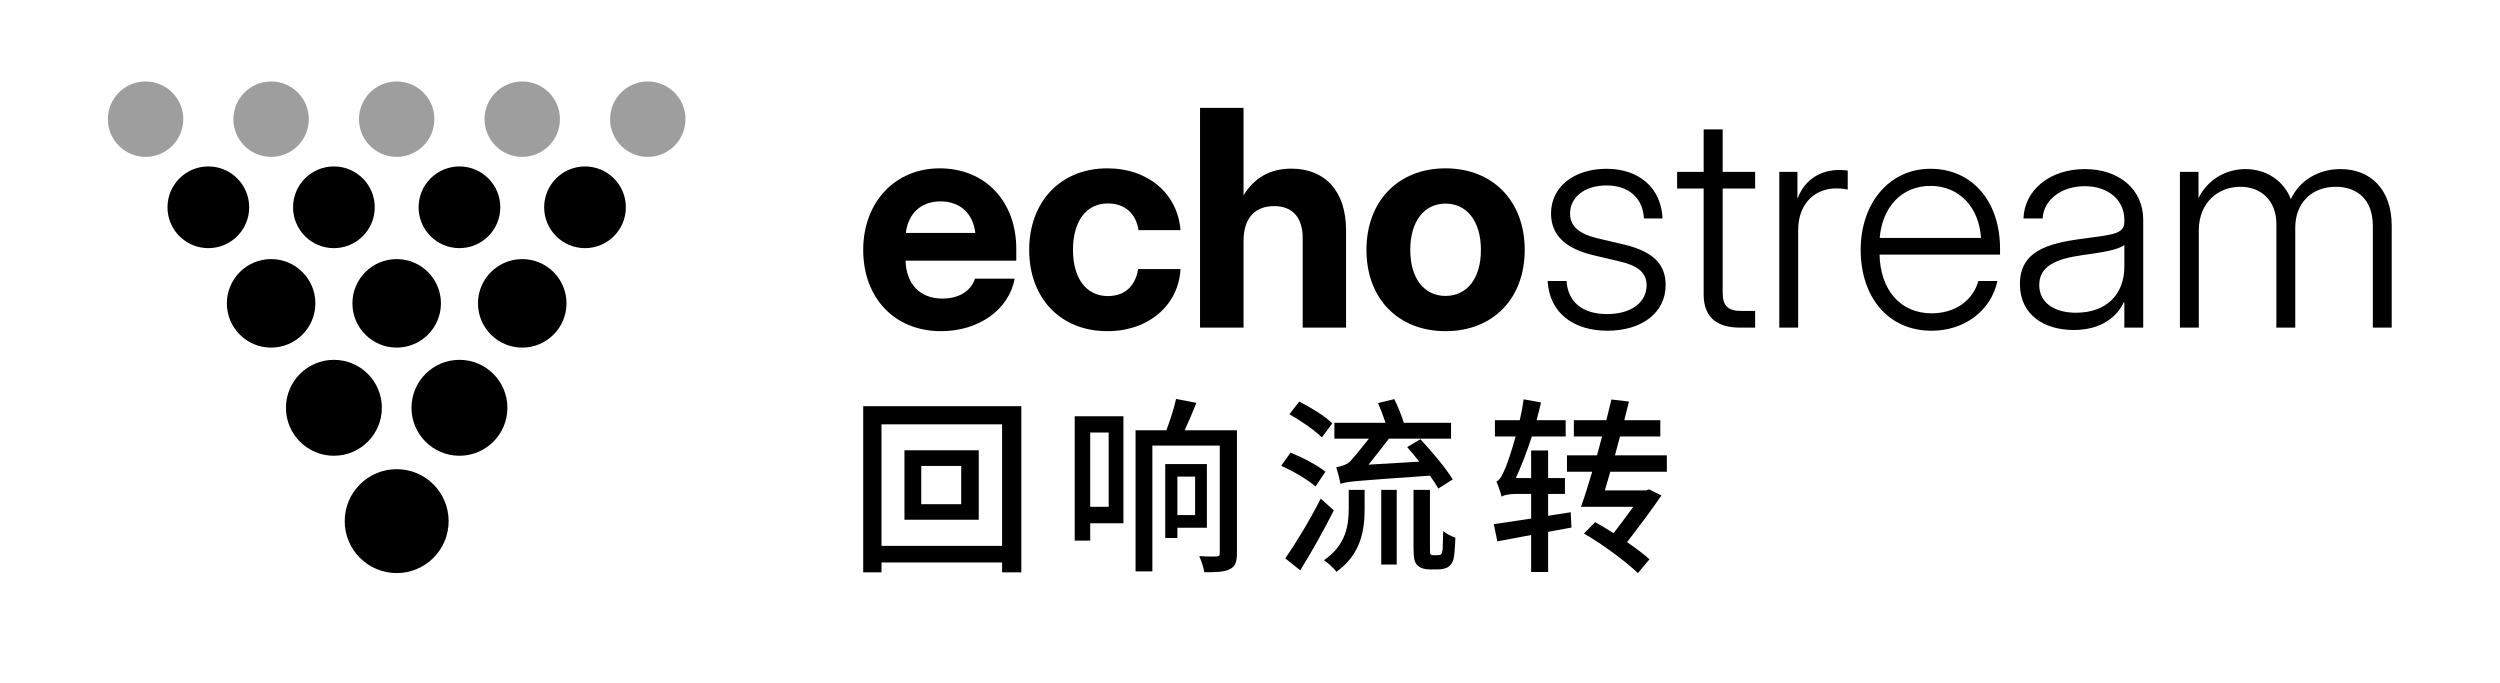
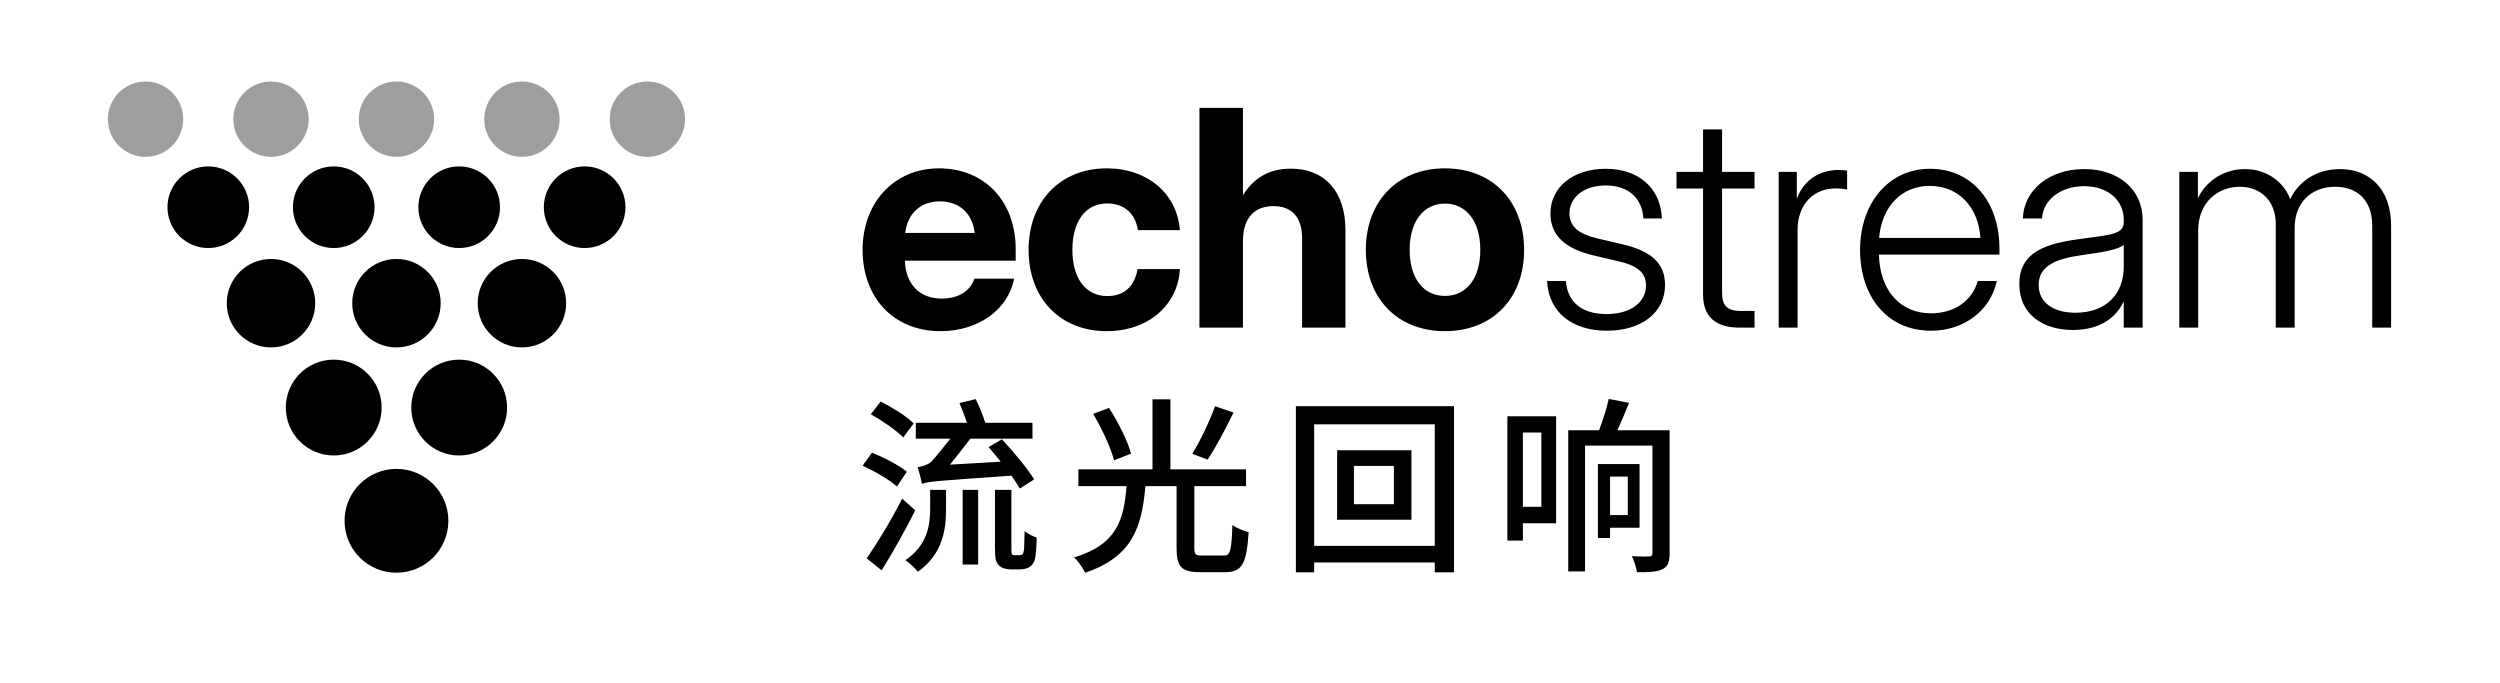
<svg xmlns="http://www.w3.org/2000/svg" width="927" height="253" viewBox="0 0 927 253">
  <defs />
-   <g transform="translate(10.01 -19.30) scale(0.53546)">
+   <g transform="translate(10.04 -19.25) scale(0.53503)">
    <circle cx="82.11" cy="118.57" r="26.11" fill="#000000" fill-opacity="0.382" />
    <circle cx="169.05" cy="118.57" r="26.11" fill="#000000" fill-opacity="0.382" />
    <circle cx="256.00" cy="118.57" r="26.11" fill="#000000" fill-opacity="0.382" />
    <circle cx="342.95" cy="118.57" r="26.11" fill="#000000" fill-opacity="0.382" />
    <circle cx="429.89" cy="118.57" r="26.11" fill="#000000" fill-opacity="0.382" />
    <circle cx="125.58" cy="179.59" r="28.29" fill="#000000" />
    <circle cx="212.53" cy="179.59" r="28.29" fill="#000000" />
    <circle cx="299.47" cy="179.59" r="28.29" fill="#000000" />
    <circle cx="386.42" cy="179.59" r="28.29" fill="#000000" />
    <circle cx="169.05" cy="246.11" r="30.65" fill="#000000" />
    <circle cx="256.00" cy="246.11" r="30.65" fill="#000000" />
    <circle cx="342.95" cy="246.11" r="30.65" fill="#000000" />
    <circle cx="212.53" cy="318.44" r="33.21" fill="#000000" />
    <circle cx="299.47" cy="318.44" r="33.21" fill="#000000" />
    <circle cx="256.00" cy="396.92" r="35.98" fill="#000000" />
  </g>
-   <path d="M348.95 122.797C362.95 122.797 374.107 114.812 376.239 103.328H361.528C360.052 107.812 355.732 110.711 349.443 110.711C340.966 110.711 336.044 105.188 335.771 96.656H376.841V92.336C376.841 74.727 365.411 62.422 348.403 62.422C331.833 62.422 320.075 75.055 320.075 92.664C320.075 110.219 331.45 122.797 348.95 122.797ZM335.88 86.375C336.755 79.156 341.513 74.672 348.732 74.672C356.005 74.672 360.818 79.156 361.638 86.375ZM410.606 122.797C425.974 122.797 437.02 113.117 437.731 99.773H422.036C420.997 105.844 417.333 109.781 410.825 109.781C402.731 109.781 397.864 103.164 397.864 92.664C397.864 82.109 402.677 75.438 410.825 75.438C417.278 75.438 421.325 79.43 422.145 85.336H437.731C436.692 71.883 425.809 62.422 410.606 62.422C393.27 62.422 381.622 74.781 381.622 92.664C381.622 110.547 393.216 122.797 410.606 122.797ZM461.106 89.383C461.106 80.414 465.755 76.422 472.426 76.422C479.153 76.422 483.036 80.523 483.036 88.289V121.484H499.114V85.336C499.114 70.734 491.184 62.531 478.88 62.531C470.731 62.531 464.989 66.086 461.106 72.43V40.0H444.973V121.484H461.106ZM535.996 122.797C553.551 122.797 565.364 110.766 565.364 92.664C565.364 74.562 553.551 62.422 535.996 62.422C518.496 62.422 506.684 74.562 506.684 92.664C506.684 110.766 518.496 122.797 535.996 122.797ZM535.996 109.727C528.176 109.727 522.926 103.383 522.926 92.664C522.926 81.891 528.231 75.492 535.996 75.492C543.817 75.492 549.121 81.891 549.121 92.664C549.121 103.383 543.871 109.727 535.996 109.727Z" fill="#000000" />
-   <path d="M596.07 122.633C608.593 122.633 617.616 116.125 617.616 105.68C617.616 97.586 612.531 93.156 602.085 90.641L592.515 88.398C585.952 86.867 582.179 84.188 582.179 79.156C582.179 73.195 587.484 68.766 595.687 68.766C604.054 68.766 609.195 73.523 609.577 81.016H616.468C615.976 69.531 607.609 62.586 595.687 62.586C583.491 62.586 575.124 69.422 575.124 79.156C575.124 87.305 580.593 92.227 591.038 94.688L600.554 96.93C606.734 98.352 610.562 100.758 610.562 105.789C610.562 112.078 604.929 116.453 595.906 116.453C586.718 116.453 581.413 111.969 580.866 104.203H573.866C574.523 116.18 583.601 122.633 596.07 122.633ZM650.801 63.734H638.77V47.984H631.715V63.734H621.872V69.914H631.715V109.18C631.715 117.328 636.254 121.484 645.223 121.484H650.801V115.305H645.77C640.684 115.305 638.77 113.391 638.77 108.523V69.914H650.801ZM659.76 121.484H666.76V85.391C666.76 75.328 673.049 69.859 680.924 69.859C682.947 69.859 684.478 70.133 685.135 70.297V63.242C684.424 63.188 683.439 63.023 682.072 63.023C674.47 63.023 669.002 67.125 666.65 73.359H666.486V63.734H659.76ZM716.241 122.633C728.382 122.633 738.28 115.25 740.632 104.203H733.577C731.554 111.422 724.991 116.18 716.241 116.18C704.483 116.18 697.21 107.266 696.937 94.414H741.616V92.227C741.616 74.891 731.499 62.586 715.804 62.586C700.655 62.586 689.937 75.219 689.937 92.664C689.937 110.0 699.999 122.633 716.241 122.633ZM696.991 88.234C697.976 76.586 705.304 68.93 715.804 68.93C726.358 68.93 733.796 76.641 734.562 88.234ZM768.895 122.359C779.285 122.359 785.028 117.383 787.543 112.023H787.707V121.484H794.707V81.453C794.707 70.352 785.903 62.695 773.051 62.695C759.981 62.695 750.629 70.57 750.301 81.016H757.41C757.739 74.234 764.192 69.039 773.051 69.039C781.856 69.039 787.707 74.289 787.707 81.453V82.328C787.707 86.867 783.059 87.031 772.285 88.508C758.723 90.258 748.989 93.375 748.989 105.352C748.989 116.672 757.903 122.359 768.895 122.359ZM769.77 115.961C761.785 115.961 756.153 112.297 756.153 105.68C756.153 98.734 762.278 96.0 771.957 94.633C779.559 93.594 785.684 92.609 787.707 90.805V98.898C787.707 108.906 781.309 115.961 769.77 115.961ZM808.314 121.484H815.314V85.445C815.314 75.219 822.423 69.258 830.681 69.258C838.556 69.258 844.08 74.508 844.08 83.039V121.484H851.08V84.461C851.08 75.273 857.15 69.258 866.119 69.258C873.83 69.258 879.845 73.797 879.845 83.695V121.484H886.845V83.695C886.845 69.914 878.697 62.695 867.869 62.695C859.173 62.695 852.447 67.344 849.439 73.852C847.033 67.398 840.689 62.695 832.65 62.695C825.541 62.695 818.65 66.414 815.205 73.469V63.734H808.314Z" fill="#000000" />
-   <path d="M341.603 172.774H356.416V186.964H341.603ZM335.373 166.959V192.709H362.922V166.959ZM320.075 150.624V212.229H326.859V208.561H371.575V212.229H378.705V150.624ZM326.859 202.4V157.338H371.575V202.4ZM398.501 154.361V200.462H404.247V194.024H416.568V154.361ZM404.247 160.384H411.099V187.933H404.247ZM436.088 147.924C435.326 151.385 433.873 155.953 432.488 159.553H421.067V211.883H427.297V165.229H452.285V205.169C452.285 205.999 452.008 206.276 451.108 206.346C450.278 206.346 447.371 206.415 444.671 206.207C445.432 207.868 446.332 210.499 446.54 212.16C450.97 212.229 453.946 212.091 456.023 211.052C458.03 210.083 458.653 208.353 458.653 205.238V159.553H439.272C440.725 156.438 442.248 152.769 443.633 149.378ZM436.572 176.719H443.148V190.979H436.572ZM432.073 172.082V199.493H436.572V195.686H447.509V172.082ZM512.16 181.634V209.322H517.906V181.634ZM500.116 181.634V188.418C500.116 194.578 499.216 202.054 490.91 207.73C492.433 208.699 494.578 210.706 495.548 212.022C504.892 205.376 506 196.17 506 188.625V181.634ZM524.135 181.634V202.954C524.135 207.384 524.551 208.63 525.658 209.668C526.696 210.706 528.358 211.122 529.811 211.122C530.642 211.122 532.372 211.122 533.342 211.122C534.518 211.122 536.041 210.845 536.872 210.291C537.91 209.668 538.533 208.768 538.948 207.384C539.294 206.069 539.571 202.469 539.641 199.354C538.187 198.87 536.249 197.901 535.141 196.932C535.072 200.116 535.003 202.677 534.934 203.784C534.726 204.823 534.588 205.376 534.311 205.584C534.034 205.792 533.549 205.861 533.065 205.861C532.58 205.861 531.888 205.861 531.473 205.861C531.057 205.861 530.711 205.792 530.504 205.584C530.227 205.307 530.227 204.615 530.227 203.369V181.634ZM478.104 153.6C482.327 155.953 487.587 159.622 490.148 162.183L494.025 156.992C491.394 154.361 485.995 151.039 481.773 148.893ZM475.058 172.705C479.558 174.712 485.095 177.965 487.795 180.388L491.464 174.92C488.626 172.566 482.95 169.59 478.519 167.859ZM476.581 207.038 482.119 211.468C486.272 204.892 490.91 196.516 494.578 189.248L489.733 184.887C485.718 192.848 480.25 201.777 476.581 207.038ZM510.984 149.447C511.953 151.662 512.991 154.431 513.752 156.784H494.786V162.668H507.592C504.892 166.129 501.639 170.074 500.462 171.251C499.078 172.497 496.863 172.982 495.478 173.258C495.963 174.712 496.794 177.896 497.07 179.419C499.355 178.519 502.746 178.311 530.227 176.373C531.542 178.173 532.58 179.834 533.342 181.149L538.671 177.758C536.18 173.674 530.919 167.375 526.696 162.875L521.782 165.783C523.235 167.444 524.758 169.313 526.281 171.182L507.453 172.289C509.807 169.382 512.576 165.852 514.998 162.668H538.049V156.784H520.536C519.774 154.154 518.321 150.693 517.006 147.993ZM556.807 184.195C557.43 183.572 559.714 183.157 561.999 183.157H567.744V192.294L553.9 194.37L555.215 200.739L567.744 198.385V212.091H574.043V197.208L582.695 195.616L582.418 189.94L574.043 191.256V183.157H580.273V177.273H574.043V167.029H567.744V177.273H562.068C564.144 172.705 566.221 167.375 568.021 161.837H580.549V155.815H569.751C570.374 153.6 570.928 151.385 571.412 149.239L564.975 148.062C564.629 150.624 564.144 153.254 563.521 155.815H554.315V161.837H561.999C560.545 167.167 559.022 171.459 558.399 173.051C557.153 176.027 556.115 178.173 554.869 178.519C555.561 180.111 556.53 182.949 556.807 184.195ZM581.034 168.828V174.92H590.379C588.925 179.834 587.541 184.334 586.225 187.933H605.607C603.392 190.979 600.831 194.44 598.339 197.693C596.055 196.239 593.701 194.855 591.486 193.609L587.333 197.831C594.532 201.985 603.115 208.422 607.338 212.506L611.629 207.384C609.553 205.515 606.645 203.3 603.323 201.016C607.753 195.27 612.529 188.902 616.059 183.711L611.422 181.426L610.383 181.842H595.086L597.093 174.92H618.067V168.828H598.824L600.692 161.837H615.644V155.815H602.284L604.015 148.893L597.508 148.132L595.639 155.815H583.595V161.837H594.047L592.178 168.828Z" fill="#000000" />
+   <path d="M348.726 122.797C362.726 122.797 373.882 114.812 376.015 103.328H361.304C359.827 107.812 355.507 110.711 349.218 110.711C340.741 110.711 335.819 105.188 335.546 96.656H376.616V92.336C376.616 74.727 365.187 62.422 348.179 62.422C331.608 62.422 319.851 75.055 319.851 92.664C319.851 110.219 331.226 122.797 348.726 122.797ZM335.655 86.375C336.53 79.156 341.288 74.672 348.507 74.672C355.78 74.672 360.593 79.156 361.413 86.375ZM410.382 122.797C425.749 122.797 436.796 113.117 437.507 99.773H421.811C420.772 105.844 417.108 109.781 410.6 109.781C402.507 109.781 397.639 103.164 397.639 92.664C397.639 82.109 402.452 75.438 410.6 75.438C417.053 75.438 421.1 79.43 421.921 85.336H437.507C436.468 71.883 425.585 62.422 410.382 62.422C393.046 62.422 381.397 74.781 381.397 92.664C381.397 110.547 392.991 122.797 410.382 122.797ZM460.881 89.383C460.881 80.414 465.53 76.422 472.202 76.422C478.928 76.422 482.811 80.523 482.811 88.289V121.484H498.889V85.336C498.889 70.734 490.959 62.531 478.655 62.531C470.506 62.531 464.764 66.086 460.881 72.43V40.0H444.749V121.484H460.881ZM535.772 122.797C553.326 122.797 565.139 110.766 565.139 92.664C565.139 74.562 553.326 62.422 535.772 62.422C518.272 62.422 506.459 74.562 506.459 92.664C506.459 110.766 518.272 122.797 535.772 122.797ZM535.772 109.727C527.951 109.727 522.701 103.383 522.701 92.664C522.701 81.891 528.006 75.492 535.772 75.492C543.592 75.492 548.897 81.891 548.897 92.664C548.897 103.383 543.647 109.727 535.772 109.727Z" fill="#000000" />
+   <path d="M595.845 122.633C608.368 122.633 617.392 116.125 617.392 105.68C617.392 97.586 612.306 93.156 601.86 90.641L592.29 88.398C585.728 86.867 581.954 84.188 581.954 79.156C581.954 73.195 587.259 68.766 595.462 68.766C603.829 68.766 608.97 73.523 609.353 81.016H616.243C615.751 69.531 607.384 62.586 595.462 62.586C583.267 62.586 574.9 69.422 574.9 79.156C574.9 87.305 580.368 92.227 590.814 94.688L600.329 96.93C606.509 98.352 610.337 100.758 610.337 105.789C610.337 112.078 604.704 116.453 595.681 116.453C586.493 116.453 581.189 111.969 580.642 104.203H573.642C574.298 116.18 583.376 122.633 595.845 122.633ZM650.577 63.734H638.545V47.984H631.491V63.734H621.647V69.914H631.491V109.18C631.491 117.328 636.03 121.484 644.998 121.484H650.577V115.305H645.545C640.459 115.305 638.545 113.391 638.545 108.523V69.914H650.577ZM659.535 121.484H666.535V85.391C666.535 75.328 672.824 69.859 680.699 69.859C682.722 69.859 684.254 70.133 684.91 70.297V63.242C684.199 63.188 683.214 63.023 681.847 63.023C674.246 63.023 668.777 67.125 666.425 73.359H666.261V63.734H659.535ZM716.016 122.633C728.157 122.633 738.056 115.25 740.407 104.203H733.352C731.329 111.422 724.766 116.18 716.016 116.18C704.259 116.18 696.985 107.266 696.712 94.414H741.391V92.227C741.391 74.891 731.274 62.586 715.579 62.586C700.431 62.586 689.712 75.219 689.712 92.664C689.712 110.0 699.774 122.633 716.016 122.633ZM696.766 88.234C697.751 76.586 705.079 68.93 715.579 68.93C726.134 68.93 733.571 76.641 734.337 88.234ZM768.67 122.359C779.061 122.359 784.803 117.383 787.318 112.023H787.483V121.484H794.483V81.453C794.483 70.352 785.678 62.695 772.826 62.695C759.756 62.695 750.404 70.57 750.076 81.016H757.186C757.514 74.234 763.967 69.039 772.826 69.039C781.631 69.039 787.483 74.289 787.483 81.453V82.328C787.483 86.867 782.834 87.031 772.061 88.508C758.498 90.258 748.764 93.375 748.764 105.352C748.764 116.672 757.678 122.359 768.67 122.359ZM769.545 115.961C761.561 115.961 755.928 112.297 755.928 105.68C755.928 98.734 762.053 96.0 771.733 94.633C779.334 93.594 785.459 92.609 787.483 90.805V98.898C787.483 108.906 781.084 115.961 769.545 115.961ZM808.089 121.484H815.089V85.445C815.089 75.219 822.199 69.258 830.456 69.258C838.331 69.258 843.855 74.508 843.855 83.039V121.484H850.855V84.461C850.855 75.273 856.925 69.258 865.894 69.258C873.605 69.258 879.62 73.797 879.62 83.695V121.484H886.62V83.695C886.62 69.914 878.472 62.695 867.644 62.695C858.949 62.695 852.222 67.344 849.214 73.852C846.808 67.398 840.464 62.695 832.425 62.695C825.316 62.695 818.425 66.414 814.98 73.469V63.734H808.089Z" fill="#000000" />
+   <path d="M356.952 181.634V209.322H362.698V181.634ZM344.908 181.634V188.418C344.908 194.578 344.008 202.054 335.702 207.73C337.225 208.699 339.371 210.706 340.34 212.022C349.684 205.376 350.792 196.17 350.792 188.625V181.634ZM368.927 181.634V202.954C368.927 207.384 369.343 208.63 370.45 209.668C371.489 210.706 373.15 211.122 374.603 211.122C375.434 211.122 377.165 211.122 378.134 211.122C379.31 211.122 380.833 210.845 381.664 210.291C382.702 209.668 383.325 208.768 383.74 207.384C384.087 206.069 384.363 202.469 384.433 199.354C382.979 198.87 381.041 197.901 379.933 196.932C379.864 200.116 379.795 202.677 379.726 203.784C379.518 204.823 379.38 205.376 379.103 205.584C378.826 205.792 378.341 205.861 377.857 205.861C377.372 205.861 376.68 205.861 376.265 205.861C375.849 205.861 375.503 205.792 375.296 205.584C375.019 205.307 375.019 204.615 375.019 203.369V181.634ZM322.896 153.6C327.119 155.953 332.379 159.622 334.94 162.183L338.817 156.992C336.186 154.361 330.787 151.039 326.565 148.893ZM319.851 172.705C324.35 174.712 329.887 177.965 332.587 180.388L336.256 174.92C333.418 172.566 327.742 169.59 323.312 167.859ZM321.373 207.038 326.911 211.468C331.064 204.892 335.702 196.516 339.371 189.248L334.525 184.887C330.51 192.848 325.042 201.777 321.373 207.038ZM355.776 149.447C356.745 151.662 357.783 154.431 358.544 156.784H339.578V162.668H352.384C349.684 166.129 346.431 170.074 345.254 171.251C343.87 172.497 341.655 172.982 340.27 173.258C340.755 174.712 341.586 177.896 341.862 179.419C344.147 178.519 347.538 178.311 375.019 176.373C376.334 178.173 377.372 179.834 378.134 181.149L383.464 177.758C380.972 173.674 375.711 167.375 371.489 162.875L366.574 165.783C368.028 167.444 369.55 169.313 371.073 171.182L352.245 172.289C354.599 169.382 357.368 165.852 359.79 162.668H382.841V156.784H365.328C364.567 154.154 363.113 150.693 361.798 147.993ZM405.337 153.462C408.59 158.93 411.982 166.198 413.09 170.697L419.389 168.205C418.143 163.498 414.612 156.507 411.221 151.247ZM450.538 150.624C448.599 156.092 445 163.568 442.093 168.275L447.769 170.42C450.745 166.06 454.414 159.068 457.39 152.977ZM427.349 148.062V174.02H399.869V180.25H417.727C416.689 192.64 414.336 201.846 398.277 206.692C399.73 208.007 401.599 210.637 402.361 212.368C420.081 206.415 423.403 195.201 424.719 180.25H436.278V203.231C436.278 210.083 438.009 212.16 444.931 212.16C446.315 212.16 452.822 212.16 454.275 212.16C460.574 212.16 462.236 209.045 462.997 197.347C461.197 196.862 458.359 195.755 456.975 194.647C456.629 204.407 456.214 205.999 453.722 205.999C452.199 205.999 447.007 205.999 445.761 205.999C443.269 205.999 442.854 205.584 442.854 203.161V180.25H462.028V174.02H433.994V148.062ZM502.037 172.774H516.85V186.964H502.037ZM495.807 166.959V192.709H523.357V166.959ZM480.51 150.624V212.229H487.293V208.561H532.009V212.229H539.139V150.624ZM487.293 202.4V157.338H532.009V202.4ZM558.936 154.361V200.462H564.681V194.024H577.002V154.361ZM564.681 160.384H571.534V187.933H564.681ZM596.522 147.924C595.761 151.385 594.307 155.953 592.923 159.553H581.501V211.883H587.731V165.229H612.72V205.169C612.72 205.999 612.443 206.276 611.543 206.346C610.712 206.346 607.805 206.415 605.105 206.207C605.867 207.868 606.767 210.499 606.974 212.16C611.404 212.229 614.381 212.091 616.457 211.052C618.465 210.083 619.088 208.353 619.088 205.238V159.553H599.706C601.16 156.438 602.683 152.769 604.067 149.378ZM597.007 176.719H603.583V190.979H597.007ZM592.507 172.082V199.493H597.007V195.686H607.943V172.082Z" fill="#000000" />
</svg>
